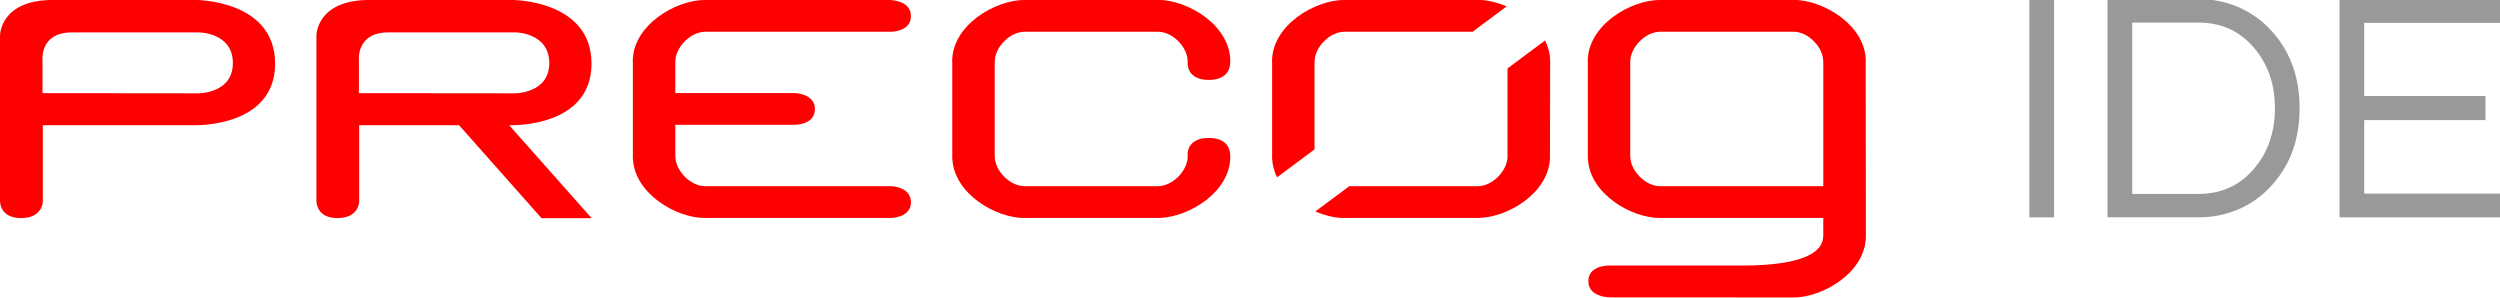
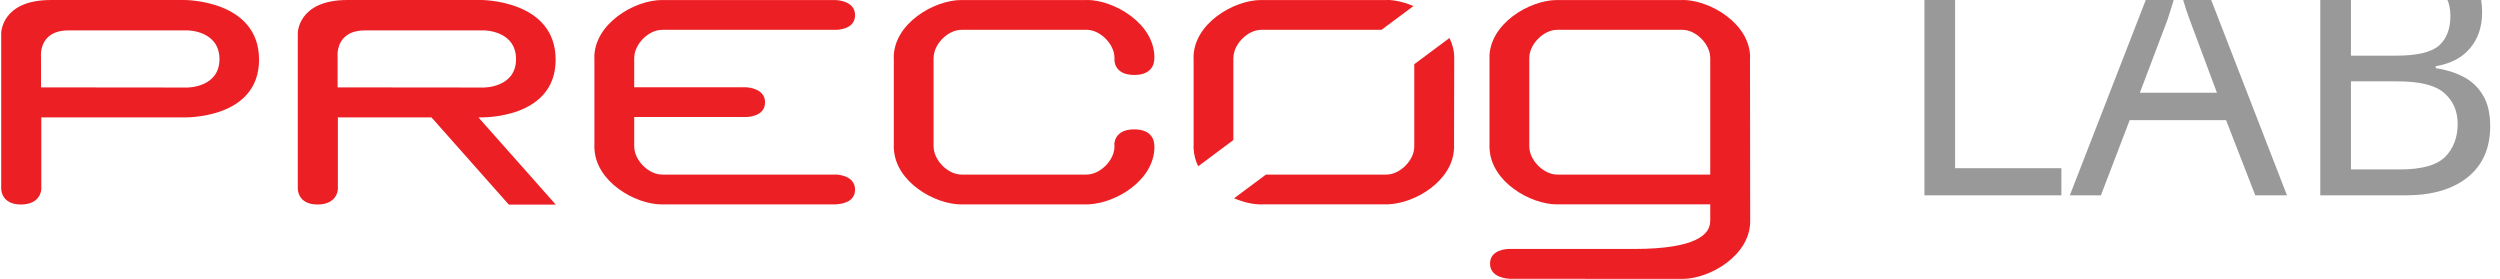
- <svg xmlns="http://www.w3.org/2000/svg" version="1.1" id="Layer_1" x="0px" y="0px" width="176.711px" height="21.025px" viewBox="29.25 3.483 176.711 21.025" enable-background="new 29.25 3.483 176.711 21.025" xml:space="preserve">
+ <svg xmlns="http://www.w3.org/2000/svg" version="1.1" id="Layer_1" x="0px" y="0px" width="188.522px" height="21.025px" viewBox="0 0 188.522 21.025" enable-background="new 0 0 188.522 21.025" xml:space="preserve">
  <g>
    <g>
-       <path fill="#FF0000" d="M138.822,7.82c0-0.53-0.137-1.023-0.358-1.477l-2.656,1.976v6.228l0,0c0,0.995-1.059,2.095-2.095,2.095    v0.004h-9.094l-2.395,1.783c0.695,0.298,1.412,0.464,2.043,0.464v-0.005h9.443v0.005c0.031,0,0.064-0.005,0.099-0.005h0.066    v-0.005c2.013-0.083,4.808-1.757,4.93-4.174h0.003v-0.022c0-0.047,0.011-0.094,0.011-0.141h-0.011L138.822,7.82z" />
-       <path fill="#FF0000" d="M119.161,14.546c0,0.033,0.007,0.063,0.007,0.098v0.056h0.003c0.024,0.469,0.146,0.908,0.345,1.317    l2.651-1.976V7.827h0.006c0-0.996,1.062-2.097,2.095-2.097V5.727h9.07l2.407-1.791c-0.691-0.298-1.405-0.462-2.032-0.462v0.01    h-9.445V3.48c-2.069,0-5.106,1.776-5.106,4.347h0.007v6.719H119.161z" />
+       <path fill="#EC2024" d="M109.661,4.341c0-0.529-0.137-1.023-0.358-1.477l-2.655,1.977v6.227l0,0c0,0.996-1.06,2.096-2.096,2.096    v0.004h-9.094l-2.395,1.783c0.694,0.299,1.412,0.465,2.043,0.465v-0.006h9.442v0.006c0.031,0,0.063-0.006,0.099-0.006h0.066    v-0.006c2.014-0.082,4.809-1.756,4.93-4.174h0.004v-0.021c0-0.047,0.01-0.094,0.01-0.141h-0.01L109.661,4.341z" />
+       <path fill="#EC2024" d="M90,11.067c0,0.033,0.007,0.062,0.007,0.098v0.057h0.003c0.024,0.469,0.146,0.908,0.345,1.316l2.651-1.977    V4.348h0.006c0-0.996,1.062-2.098,2.095-2.098V2.249h9.07l2.407-1.791c-0.69-0.299-1.405-0.463-2.032-0.463v0.01h-9.445V0.001    c-2.068,0-5.105,1.775-5.105,4.348h0.007v6.719H90z" />
    </g>
-     <path fill="#FF0000" d="M43.082,3.48c0,0-6.322,0-10.084,0c-3.763,0-3.747,2.514-3.747,2.514v11.695c0,0-0.038,1.21,1.482,1.21   s1.543-1.15,1.543-1.15v-5.418h10.761c0,0,5.659,0.165,5.659-4.351S43.082,3.48,43.082,3.48z M43.273,10.079l-11.018-0.011V7.791   c0,0-0.241-2.018,2.078-2.018c2.317,0,8.989,0,8.989,0S45.71,5.784,45.71,7.94C45.71,10.098,43.273,10.079,43.273,10.079z" />
-     <path fill="#FF0000" d="M71.07,18.907l-5.832-6.576h0.163c0,0,5.66,0.165,5.66-4.351s-5.614-4.5-5.614-4.5s-6.321,0-10.084,0   s-3.747,2.514-3.747,2.514v11.695c0,0-0.039,1.21,1.481,1.21c1.521,0,1.543-1.15,1.543-1.15v-5.418h7.056l5.833,6.576H71.07z    M54.62,10.068V7.791c0,0-0.24-2.018,2.077-2.018c2.318,0,8.99,0,8.99,0s2.388,0.011,2.388,2.167c0,2.158-2.438,2.139-2.438,2.139   L54.62,10.068z" />
-     <path fill="#FF0000" d="M92.178,16.64v0.005H79.084v-0.004c-1.034,0-2.094-1.1-2.094-2.095h-0.004v-2.243h8.402v0.001   c0,0,1.465,0.029,1.465-1.101c0-1.032-1.215-1.13-1.43-1.141v-0.002h-8.437V7.827h0.004c0-0.996,1.06-2.097,2.094-2.097V5.727   h13.092v0.002c0,0,1.464,0.03,1.464-1.101c0-1.043-1.243-1.134-1.438-1.14V3.483h-13.12V3.48c-2.07,0-5.106,1.776-5.106,4.347   h0.007v6.719h-0.007c0,0.033,0.006,0.063,0.007,0.098v0.056h0.004c0.118,2.486,3.067,4.193,5.095,4.193v-0.004h13.13v-0.007   c0.22-0.005,1.427-0.073,1.427-1.103C93.642,16.65,92.178,16.64,92.178,16.64z" />
-     <path fill="#FF0000" d="M116.206,14.369h-0.007c-0.002-0.155-0.076-1.136-1.507-1.136c-1.559,0-1.498,1.16-1.498,1.16h0.006v0.16   h0.001c-0.004,0.992-1.063,2.088-2.094,2.088v0.004h-9.447v-0.004c-1.034,0-2.094-1.1-2.094-2.095h-0.005V7.827h0.005   c0-0.996,1.06-2.097,2.094-2.097V5.727h9.468c1.023,0.014,2.068,1.1,2.073,2.086h-0.001v0.161c0,0-0.065,1.158,1.491,1.158   c1.434,0,1.505-0.98,1.507-1.136h0.008V7.82h0.008c0-2.571-3.036-4.347-5.106-4.347v0.01h-9.448V3.48   c-2.069,0-5.107,1.776-5.107,4.347h0.008v6.719h-0.008c0,0.033,0.008,0.063,0.008,0.098v0.056h0.005   c0.118,2.486,3.066,4.193,5.094,4.193v-0.004h9.447v0.004c0.033,0,0.063-0.004,0.097-0.004h0.063v-0.004   c2.063-0.088,4.947-1.831,4.947-4.338h-0.009V14.369z" />
-     <path fill="#FF0000" d="M161.126,7.82h0.009c0-2.571-3.036-4.347-5.104-4.347v0.01h-9.449V3.48c-2.07,0-5.106,1.776-5.106,4.347   h0.007v6.872h0.006c0.118,2.486,3.066,4.193,5.094,4.193v-0.004h11.544v1.274h-0.004c0,0.984-1.045,2.079-5.69,2.092l-9.469-0.004   v0.002c-0.172,0.001-1.443,0.047-1.443,1.103c0,1.034,1.222,1.129,1.429,1.14v0.007l13.083,0.007c2.067,0,5.106-1.775,5.106-4.344   L161.126,7.82z M146.582,16.645v-0.004c-1.032,0-2.095-1.1-2.095-2.095h-0.004V7.827h0.004c0-0.996,1.062-2.097,2.095-2.097V5.727   h9.468c1.028,0.014,2.074,1.105,2.074,2.094h0.004v8.825L146.582,16.645L146.582,16.645z" />
-     <g>
-       <path fill="#999999" d="M174.442,18.845h-1.747V3.424h1.747V18.845z" />
-       <path fill="#999999" d="M184.716,3.423c0.916,0,1.801,0.175,2.656,0.523c0.851,0.35,1.607,0.858,2.257,1.527    c1.443,1.476,2.166,3.362,2.166,5.66c0,2.299-0.723,4.186-2.166,5.66c-0.649,0.67-1.406,1.178-2.257,1.526    c-0.855,0.351-1.743,0.523-2.656,0.523h-6.499V3.422L184.716,3.423L184.716,3.423z M184.645,17.19c1.615,0,2.93-0.597,3.938-1.792    c0.979-1.15,1.468-2.571,1.468-4.263c0-1.692-0.489-3.114-1.468-4.263c-1.01-1.195-2.322-1.793-3.938-1.793h-4.68V17.19H184.645z" />
-       <path fill="#999999" d="M196.363,5.1v5.172h8.572v1.7h-8.572v5.195h9.598v1.678h-11.343V3.424h11.343v1.677h-9.598V5.1z" />
-     </g>
+     <path fill="#EC2024" d="M13.921,0.001c0,0-6.322,0-10.084,0c-3.763,0-3.747,2.514-3.747,2.514V14.21c0,0-0.038,1.211,1.482,1.211   s1.543-1.15,1.543-1.15V8.852h10.761c0,0,5.659,0.164,5.659-4.352S13.921,0.001,13.921,0.001z M14.112,6.6L3.094,6.589V4.311   c0,0-0.241-2.018,2.078-2.018c2.317,0,8.989,0,8.989,0s2.388,0.012,2.388,2.168C16.549,6.62,14.112,6.6,14.112,6.6z" />
+     <path fill="#EC2024" d="M41.909,15.428l-5.832-6.576h0.163c0,0,5.66,0.164,5.66-4.352s-5.614-4.5-5.614-4.5s-6.321,0-10.084,0   c-3.763,0-3.747,2.514-3.747,2.514V14.21c0,0-0.039,1.211,1.481,1.211c1.521,0,1.543-1.15,1.543-1.15V8.852h7.056l5.833,6.576   H41.909z M25.459,6.589V4.311c0,0-0.24-2.018,2.077-2.018c2.318,0,8.99,0,8.99,0s2.388,0.012,2.388,2.168   c0,2.158-2.438,2.139-2.438,2.139L25.459,6.589z" />
+     <path fill="#EC2024" d="M63.017,13.161v0.006H49.923v-0.004c-1.034,0-2.094-1.102-2.094-2.096h-0.004V8.823h8.402v0.002   c0,0,1.465,0.029,1.465-1.102c0-1.031-1.215-1.129-1.43-1.141V6.581h-8.437V4.348h0.004c0-0.996,1.06-2.098,2.094-2.098V2.249   h13.092v0.002c0,0,1.465,0.029,1.465-1.102c0-1.043-1.244-1.135-1.438-1.141V0.005h-13.12V0.001c-2.07,0-5.106,1.775-5.106,4.348   h0.007v6.719h-0.007c0,0.033,0.006,0.062,0.007,0.098v0.057h0.004c0.118,2.486,3.067,4.193,5.095,4.193v-0.004h13.13v-0.008   c0.22-0.006,1.427-0.072,1.427-1.104C64.481,13.171,63.017,13.161,63.017,13.161z" />
+     <path fill="#EC2024" d="M87.045,10.889h-0.007c-0.002-0.154-0.076-1.135-1.508-1.135c-1.559,0-1.498,1.16-1.498,1.16h0.007v0.158   h0.001c-0.004,0.992-1.062,2.09-2.094,2.09v0.004h-9.447v-0.004c-1.034,0-2.094-1.102-2.094-2.096h-0.006V4.348h0.006   c0-0.996,1.06-2.098,2.094-2.098V2.249h9.468c1.022,0.014,2.067,1.1,2.073,2.086h-0.001v0.16c0,0-0.065,1.158,1.491,1.158   c1.434,0,1.504-0.98,1.507-1.137h0.008V4.341h0.008c0-2.57-3.036-4.346-5.106-4.346v0.01h-9.447V0.001   c-2.069,0-5.107,1.775-5.107,4.348h0.008v6.719h-0.008c0,0.033,0.008,0.062,0.008,0.098v0.057h0.006   c0.117,2.486,3.065,4.193,5.094,4.193v-0.004h9.447v0.004c0.033,0,0.062-0.004,0.097-0.004h0.063v-0.006   c2.062-0.088,4.946-1.83,4.946-4.338h-0.009L87.045,10.889L87.045,10.889z" />
+     <path fill="#EC2024" d="M131.965,4.341h0.009c0-2.57-3.035-4.346-5.104-4.346v0.01h-9.449V0.001c-2.07,0-5.105,1.775-5.105,4.348   h0.006v6.871h0.006c0.119,2.486,3.066,4.193,5.095,4.193v-0.004h11.544v1.273h-0.004c0,0.984-1.045,2.08-5.689,2.092l-9.47-0.004   v0.002c-0.172,0.002-1.442,0.047-1.442,1.104c0,1.035,1.222,1.129,1.429,1.141v0.006l13.083,0.008c2.066,0,5.105-1.775,5.105-4.344   L131.965,4.341z M117.421,13.167v-0.004c-1.032,0-2.096-1.102-2.096-2.096h-0.004V4.348h0.004c0-0.996,1.062-2.098,2.096-2.098   V2.249h9.468c1.028,0.014,2.074,1.104,2.074,2.094h0.004v8.824H117.421L117.421,13.167z" />
+     <text transform="matrix(1 0 0 1 142.6338 14.7292)" fill="#999999" font-family="'Gruppo'" font-size="25.668">LAB</text>
  </g>
</svg>
